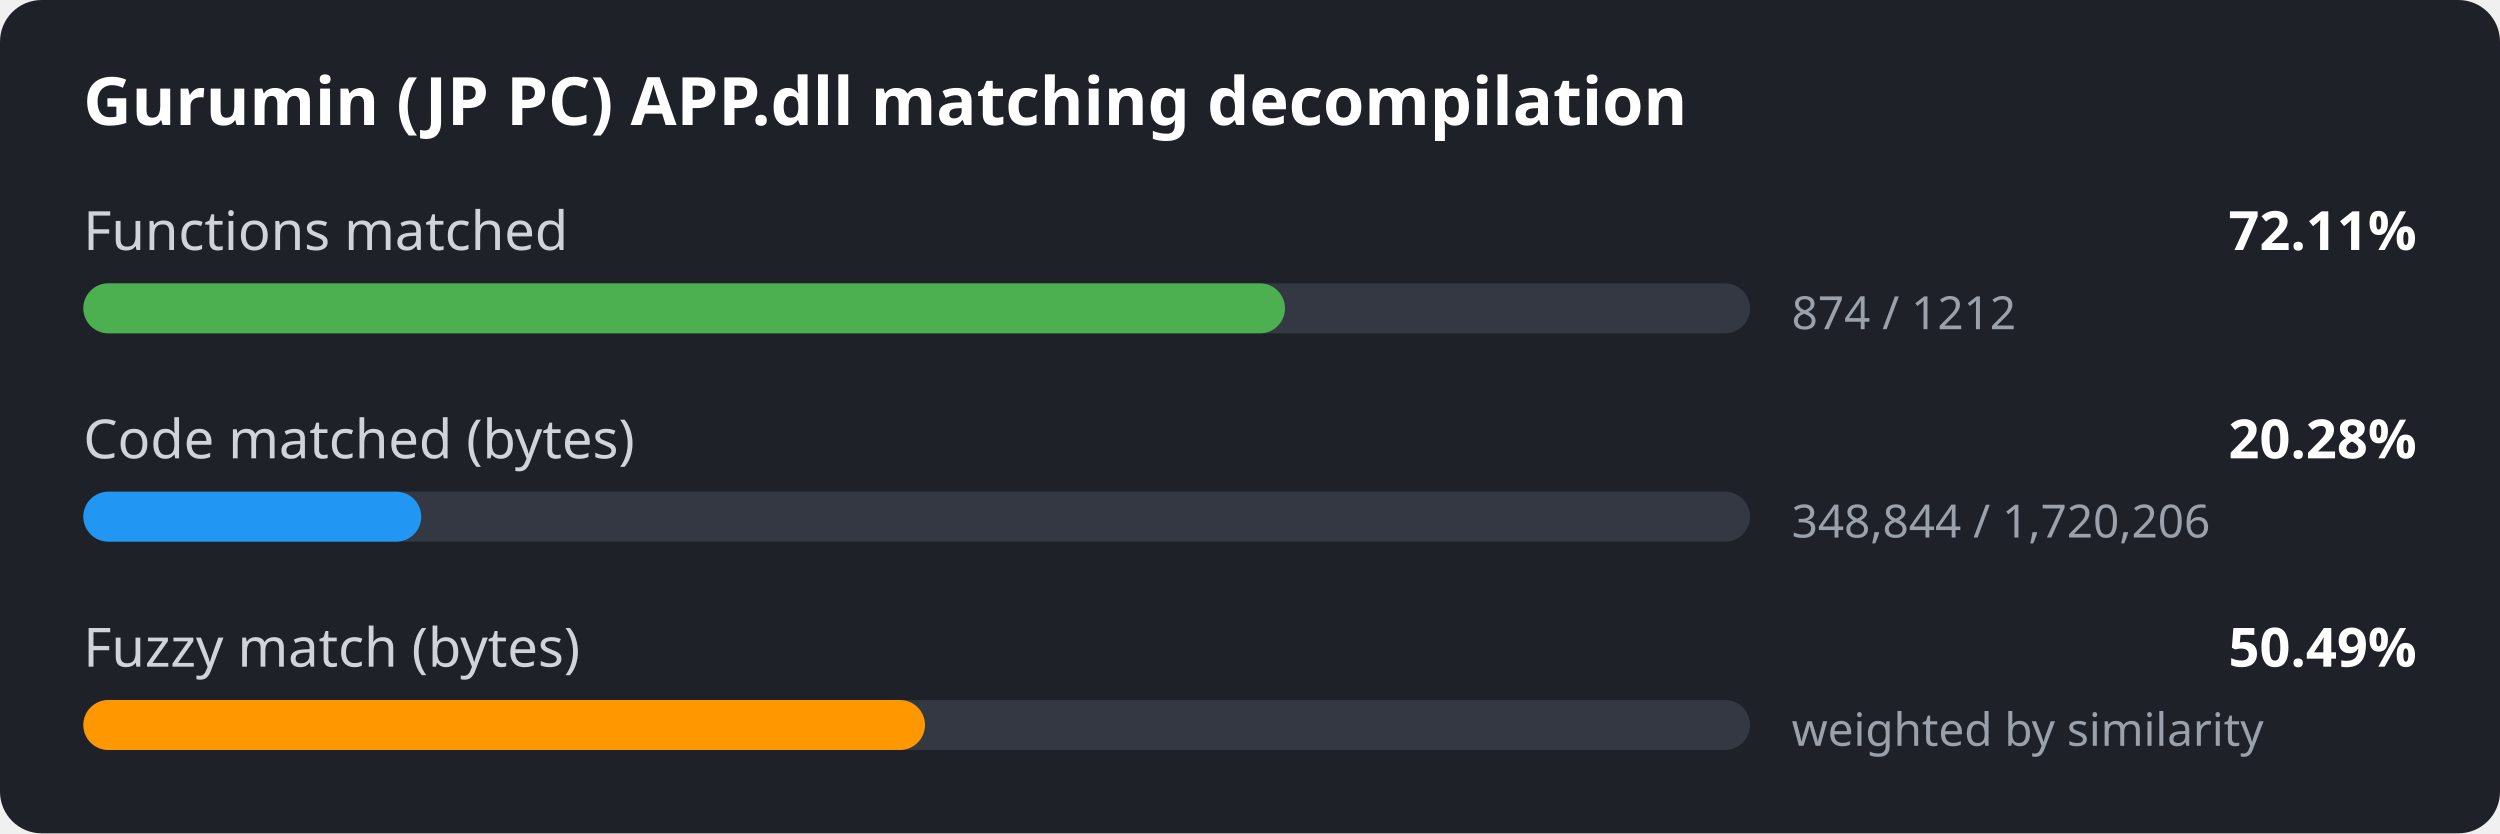
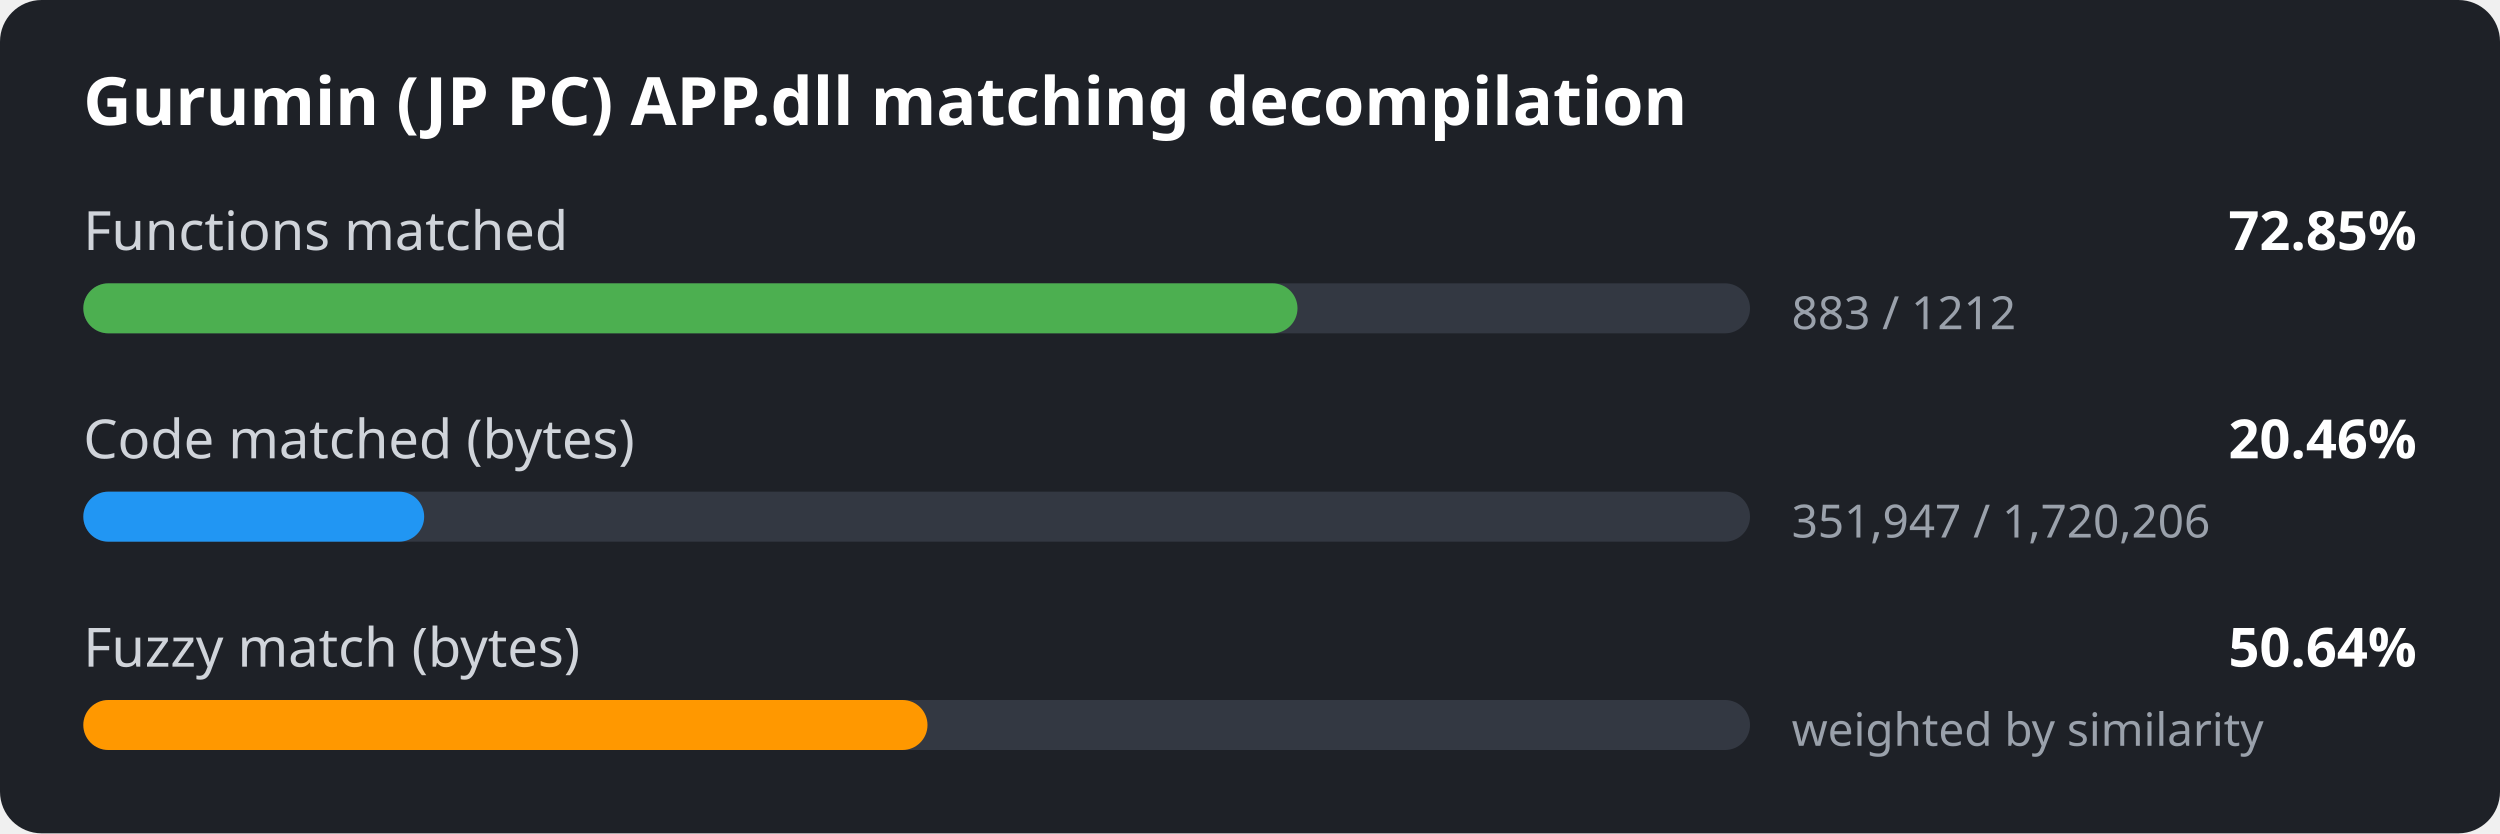
<svg xmlns="http://www.w3.org/2000/svg" width="600" height="200" viewBox="0 0 600 200">
  <style>
.bg { fill: #1e2127; }
.title { font: 600 16px sans-serif; fill: #ffffff; }
.label { font: 13px sans-serif; fill: #d0d4da; }
.value { font: 600 13px sans-serif; fill: #ffffff; }
.detail { font: 11px sans-serif; fill: #9aa1ab; }
.track { fill: #333842; }
</style>
  <rect width="600" height="200" rx="10" class="bg" />
  <text x="20" y="30" class="title">Gurumin (JP PC) APP.dll matching decompilation</text>
  <text x="20" y="60" class="label">Functions matched</text>
-   <text x="580" y="60" class="value" text-anchor="end">72.11%</text>
+   <text x="580" y="60" class="value" text-anchor="end">72.85%</text>
  <rect x="20" y="68" width="400" height="12" rx="6" class="track" />
-   <rect x="20" y="68" width="288.4" height="12" rx="6" fill="#4caf50" />
-   <text x="430" y="79" class="detail">874 / 1212</text>
+   <rect x="20" y="68" width="291.4" height="12" rx="6" fill="#4caf50" />
+   <text x="430" y="79" class="detail">883 / 1212</text>
  <text x="20" y="110" class="label">Code matched (bytes)</text>
-   <text x="580" y="110" class="value" text-anchor="end">20.28%</text>
+   <text x="580" y="110" class="value" text-anchor="end">20.46%</text>
  <rect x="20" y="118" width="400" height="12" rx="6" class="track" />
-   <rect x="20" y="118" width="81.1" height="12" rx="6" fill="#2196f3" />
-   <text x="430" y="129" class="detail">348,844 / 1,720,206</text>
+   <rect x="20" y="118" width="81.8" height="12" rx="6" fill="#2196f3" />
+   <text x="430" y="129" class="detail">351,947 / 1,720,206</text>
  <text x="20" y="160" class="label">Fuzzy match (bytes)</text>
-   <text x="580" y="160" class="value" text-anchor="end">50.49%</text>
+   <text x="580" y="160" class="value" text-anchor="end">50.64%</text>
  <rect x="20" y="168" width="400" height="12" rx="6" class="track" />
-   <rect x="20" y="168" width="202.0" height="12" rx="6" fill="#ff9800" />
+   <rect x="20" y="168" width="202.6" height="12" rx="6" fill="#ff9800" />
  <text x="430" y="179" class="detail">weighted by similarity</text>
</svg>
